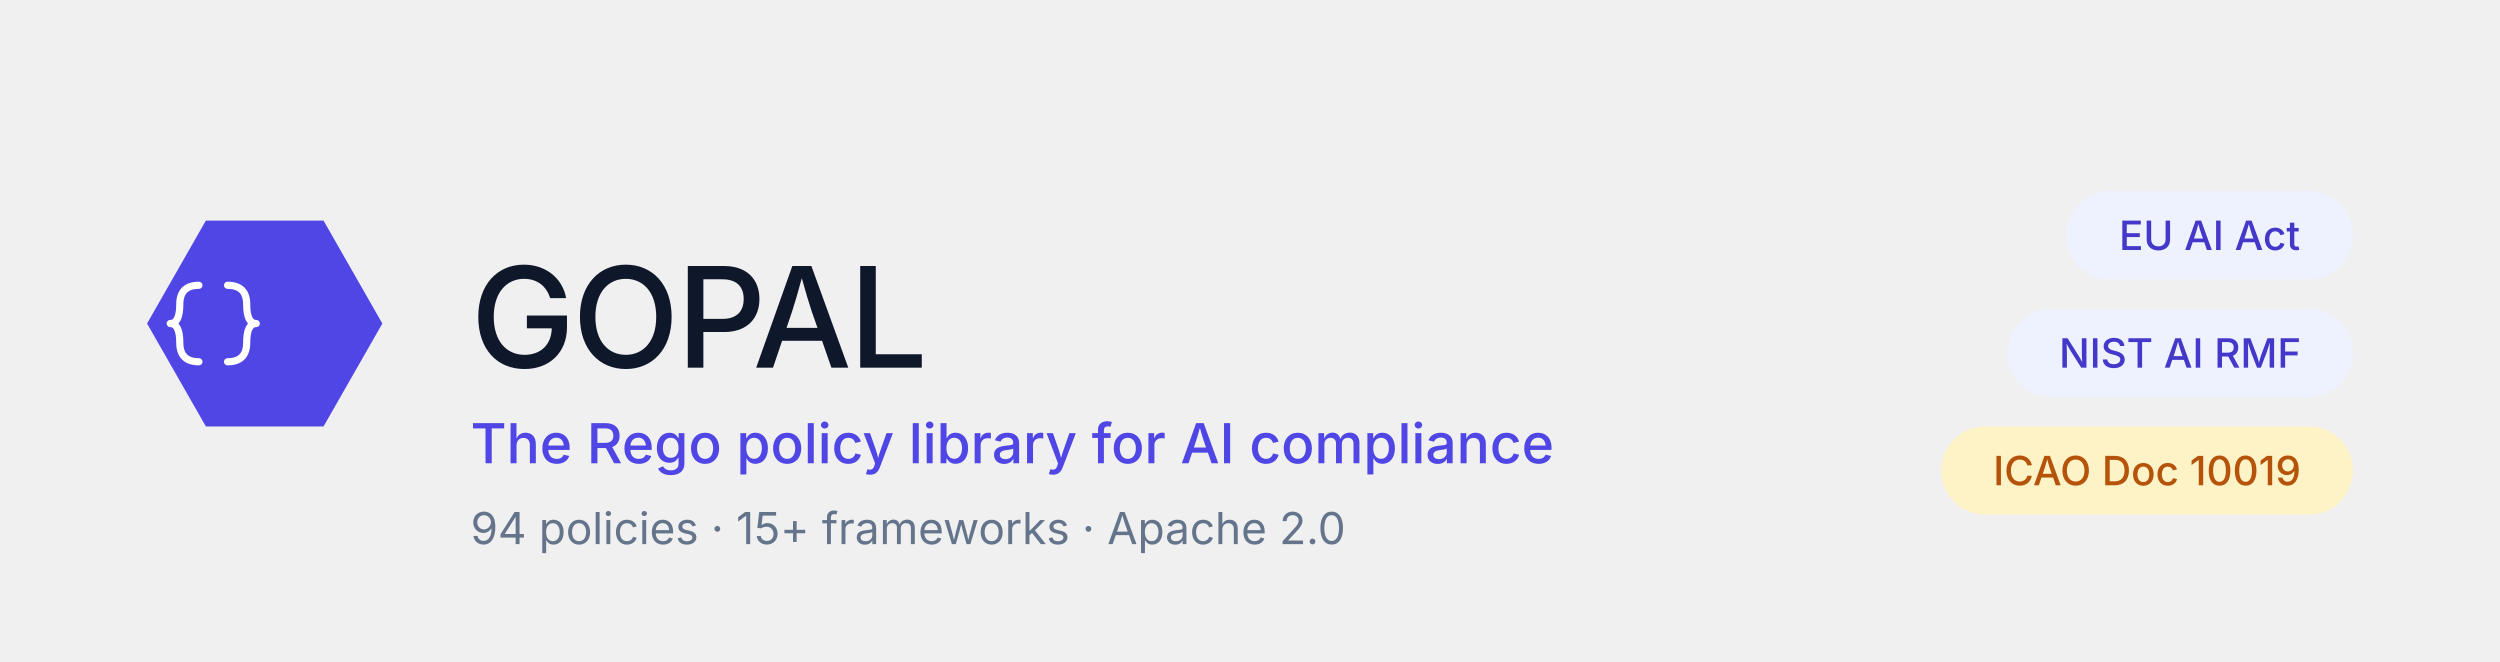
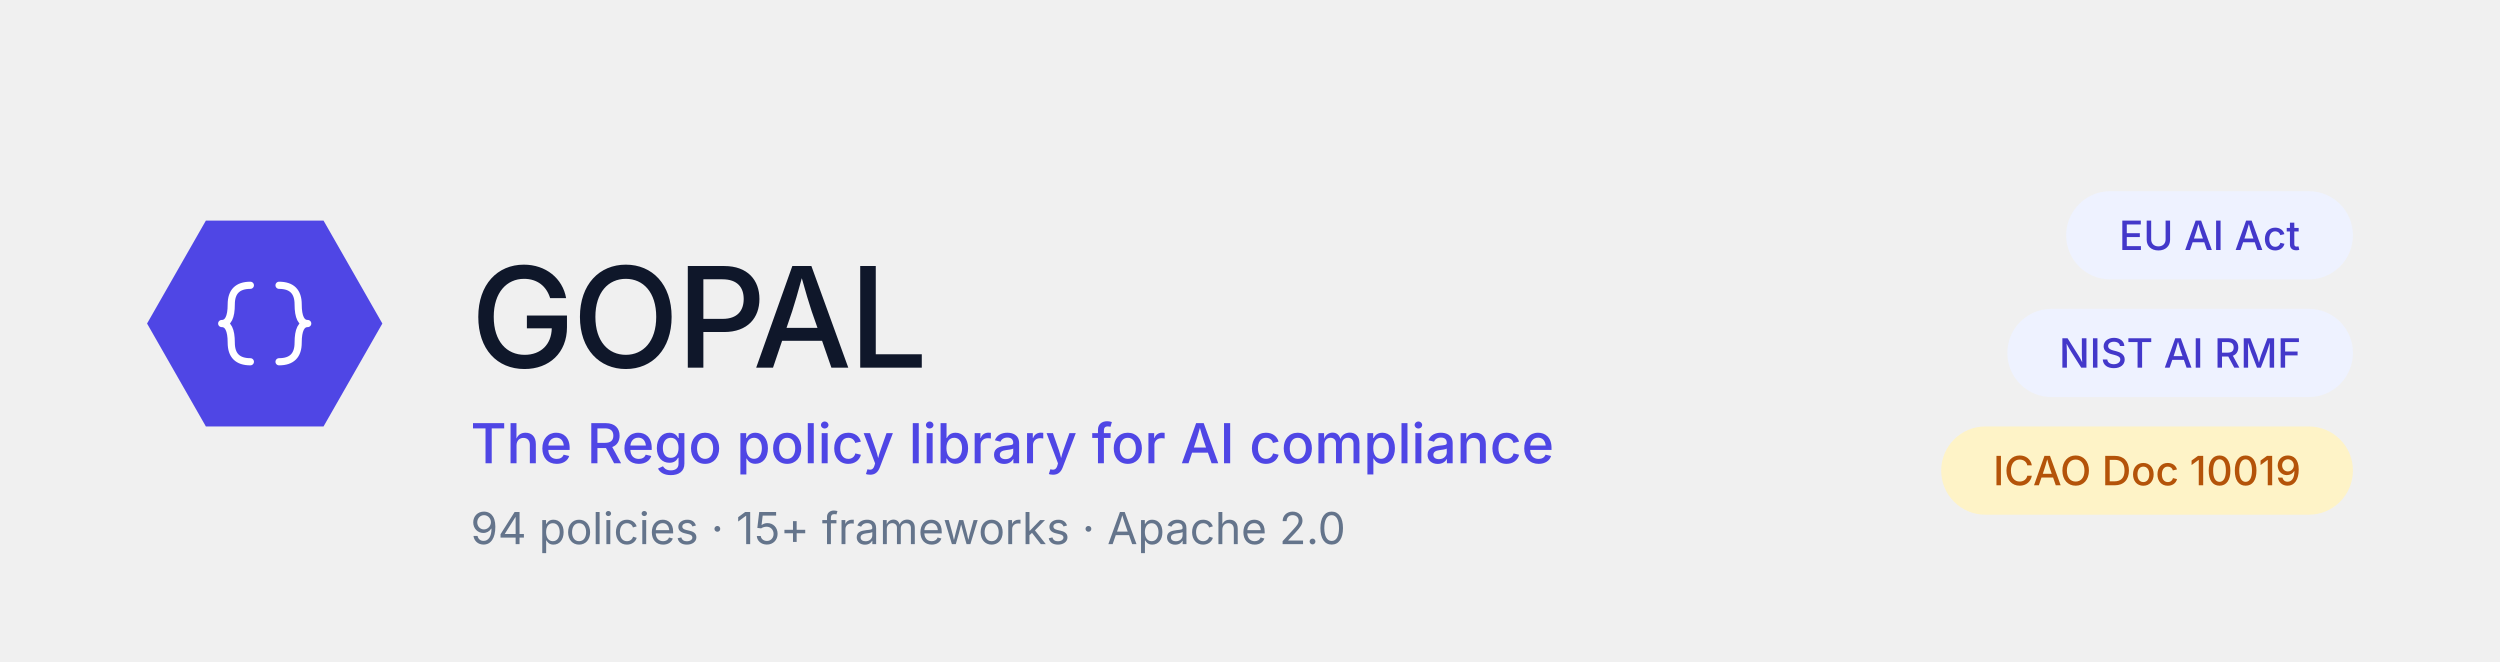
<svg xmlns="http://www.w3.org/2000/svg" viewBox="0 0 680 180" role="img" font-family="system-ui, -apple-system, BlinkMacSystemFont, 'Segoe UI', sans-serif">
  <polygon points="40,88 56,60 88,60 104,88 88,116 56,116" fill="#4f46e5" />
-   <g fill="none" stroke="#ffffff" stroke-width="3" stroke-linecap="round" stroke-linejoin="round" transform="translate(32, 62) scale(0.65)">
+   <g fill="none" stroke="#ffffff" stroke-width="3" stroke-linecap="round" stroke-linejoin="round" transform="translate(46, 62) scale(0.65)">
    <path d="M 34 24 Q 26 24 26 32 Q 26 40 22 40 Q 26 40 26 48 Q 26 56 34 56" />
    <path d="M 46 24 Q 54 24 54 32 Q 54 40 58 40 Q 54 40 54 48 Q 54 56 46 56" />
  </g>
  <text x="128" y="100" font-size="38" font-weight="500" fill="#0f172a" letter-spacing="-0.02em">GOPAL</text>
  <text x="128" y="126" font-size="15" font-weight="500" fill="#4f46e5">The Rego policy library for AI compliance</text>
  <text x="128" y="148" font-size="12" font-weight="400" fill="#64748b">94 policies · 15+ frameworks · Apache 2.0</text>
  <g>
    <rect x="562" y="52" width="78" height="24" rx="12" fill="#eef2ff" />
    <text x="601" y="64" font-size="11" font-weight="500" fill="#4338ca" text-anchor="middle" dominant-baseline="central">EU AI Act</text>
  </g>
  <g>
    <rect x="546" y="84" width="94" height="24" rx="12" fill="#eef2ff" />
    <text x="593" y="96" font-size="11" font-weight="500" fill="#4338ca" text-anchor="middle" dominant-baseline="central">NIST AI RMF</text>
  </g>
  <g>
    <rect x="528" y="116" width="112" height="24" rx="12" fill="#fef3c7" />
    <text x="584" y="128" font-size="11" font-weight="500" fill="#b45309" text-anchor="middle" dominant-baseline="central">ICAO Doc 10019</text>
  </g>
</svg>
